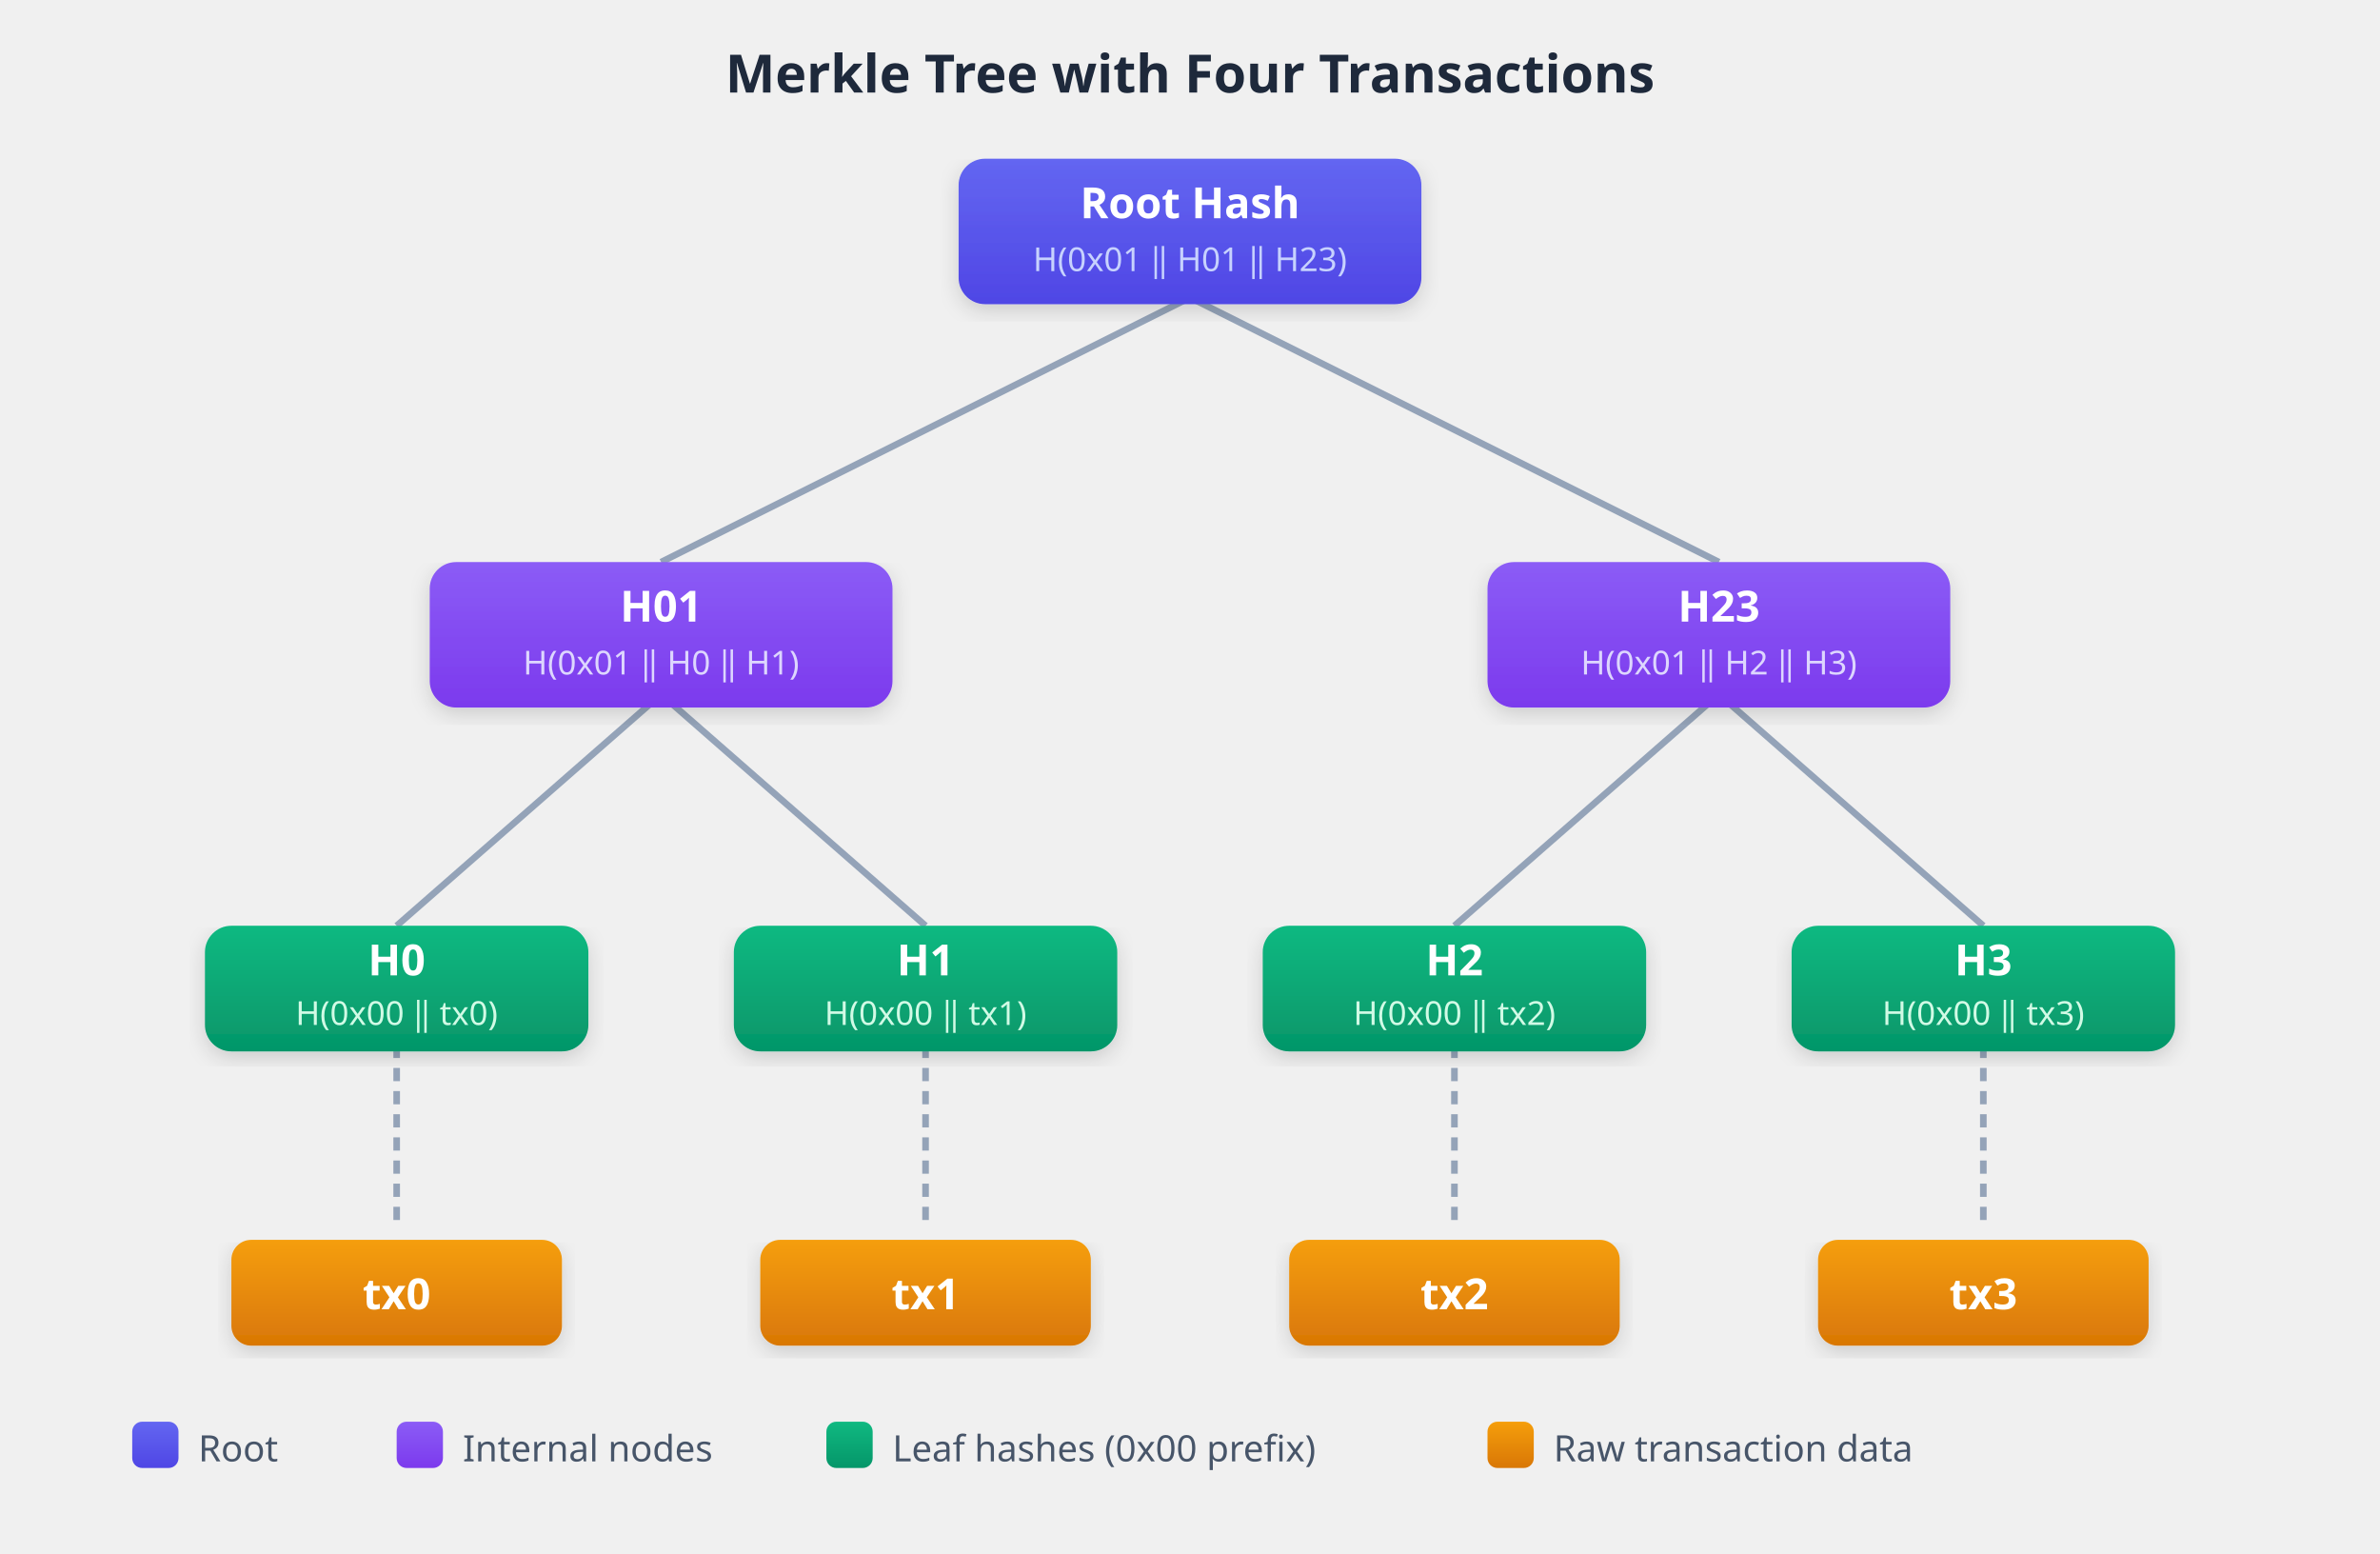
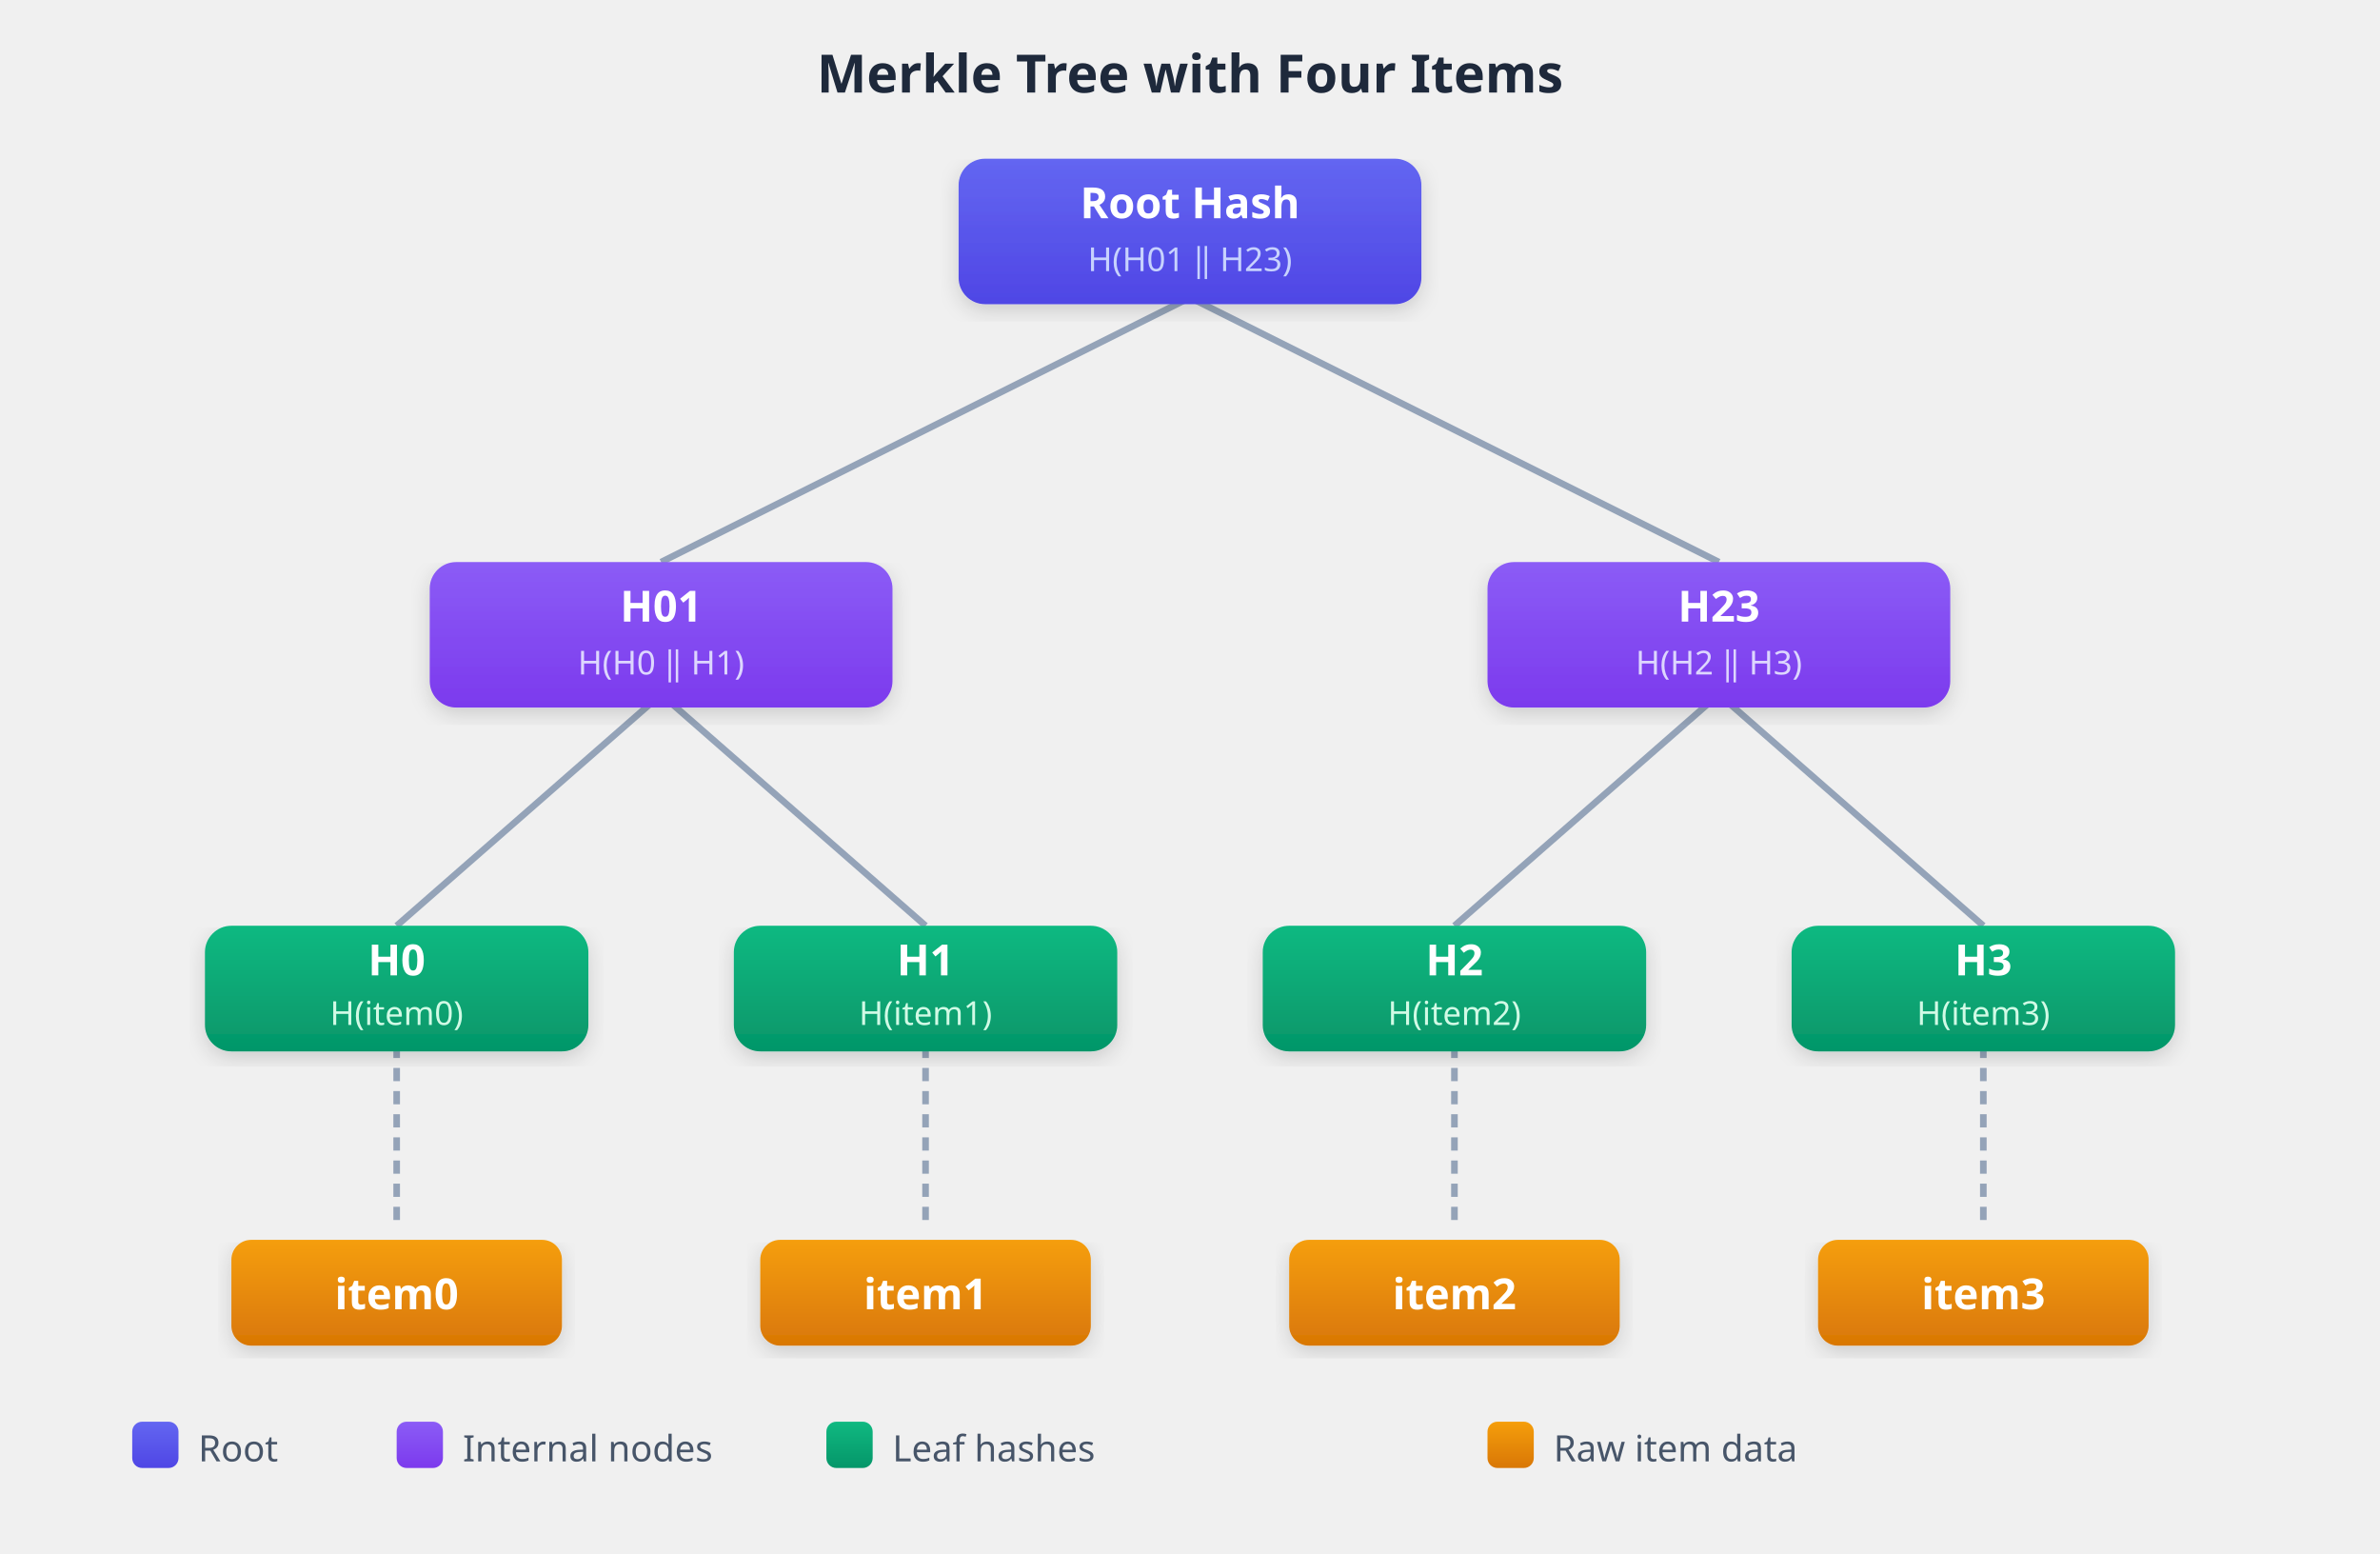
<svg xmlns="http://www.w3.org/2000/svg" viewBox="0 0 720 470" font-family="'Segoe UI', system-ui, -apple-system, sans-serif" font-size="13">
  <defs>
    <linearGradient id="rootGrad" x1="0" y1="0" x2="0" y2="1">
      <stop offset="0%" stop-color="#6366f1" />
      <stop offset="100%" stop-color="#4f46e5" />
    </linearGradient>
    <linearGradient id="intGrad" x1="0" y1="0" x2="0" y2="1">
      <stop offset="0%" stop-color="#8b5cf6" />
      <stop offset="100%" stop-color="#7c3aed" />
    </linearGradient>
    <linearGradient id="leafGrad" x1="0" y1="0" x2="0" y2="1">
      <stop offset="0%" stop-color="#10b981" />
      <stop offset="100%" stop-color="#059669" />
    </linearGradient>
    <linearGradient id="dataGrad" x1="0" y1="0" x2="0" y2="1">
      <stop offset="0%" stop-color="#f59e0b" />
      <stop offset="100%" stop-color="#d97706" />
    </linearGradient>
    <filter id="shadow" x="-4%" y="-4%" width="108%" height="116%">
      <feDropShadow dx="0" dy="2" stdDeviation="3" flood-opacity="0.15" />
    </filter>
  </defs>
-   <text x="360" y="28" text-anchor="middle" font-size="16" font-weight="600" fill="#1e293b">Merkle Tree with Four Transactions</text>
+   <text x="360" y="28" text-anchor="middle" font-size="16" font-weight="600" fill="#1e293b">Merkle Tree with Four Items</text>
  <g stroke="#94a3b8" stroke-width="2" fill="none">
    <line x1="360" y1="90" x2="200" y2="170" />
    <line x1="360" y1="90" x2="520" y2="170" />
    <line x1="200" y1="210" x2="120" y2="280" />
    <line x1="200" y1="210" x2="280" y2="280" />
    <line x1="520" y1="210" x2="440" y2="280" />
    <line x1="520" y1="210" x2="600" y2="280" />
    <line x1="120" y1="316" x2="120" y2="370" stroke-dasharray="4,3" />
    <line x1="280" y1="316" x2="280" y2="370" stroke-dasharray="4,3" />
    <line x1="440" y1="316" x2="440" y2="370" stroke-dasharray="4,3" />
    <line x1="600" y1="316" x2="600" y2="370" stroke-dasharray="4,3" />
  </g>
  <g filter="url(#shadow)">
    <rect x="290" y="48" width="140" height="44" rx="8" fill="url(#rootGrad)" />
    <text x="360" y="66" text-anchor="middle" fill="white" font-weight="600" font-size="13">Root Hash</text>
-     <text x="360" y="82" text-anchor="middle" fill="#c7d2fe" font-size="10">H(0x01 ‖ H01 ‖ H23)</text>
+     <text x="360" y="82" text-anchor="middle" fill="#c7d2fe" font-size="10">H(H01 ‖ H23)</text>
  </g>
  <g filter="url(#shadow)">
    <rect x="130" y="170" width="140" height="44" rx="8" fill="url(#intGrad)" />
    <text x="200" y="188" text-anchor="middle" fill="white" font-weight="600">H01</text>
-     <text x="200" y="204" text-anchor="middle" fill="#ddd6fe" font-size="10">H(0x01 ‖ H0 ‖ H1)</text>
+     <text x="200" y="204" text-anchor="middle" fill="#ddd6fe" font-size="10">H(H0 ‖ H1)</text>
  </g>
  <g filter="url(#shadow)">
    <rect x="450" y="170" width="140" height="44" rx="8" fill="url(#intGrad)" />
    <text x="520" y="188" text-anchor="middle" fill="white" font-weight="600">H23</text>
-     <text x="520" y="204" text-anchor="middle" fill="#ddd6fe" font-size="10">H(0x01 ‖ H2 ‖ H3)</text>
+     <text x="520" y="204" text-anchor="middle" fill="#ddd6fe" font-size="10">H(H2 ‖ H3)</text>
  </g>
  <g filter="url(#shadow)">
    <rect x="62" y="280" width="116" height="38" rx="8" fill="url(#leafGrad)" />
    <text x="120" y="295" text-anchor="middle" fill="white" font-weight="600">H0</text>
-     <text x="120" y="310" text-anchor="middle" fill="#d1fae5" font-size="10">H(0x00 ‖ tx0)</text>
+     <text x="120" y="310" text-anchor="middle" fill="#d1fae5" font-size="10">H(item0)</text>
  </g>
  <g filter="url(#shadow)">
    <rect x="222" y="280" width="116" height="38" rx="8" fill="url(#leafGrad)" />
    <text x="280" y="295" text-anchor="middle" fill="white" font-weight="600">H1</text>
-     <text x="280" y="310" text-anchor="middle" fill="#d1fae5" font-size="10">H(0x00 ‖ tx1)</text>
+     <text x="280" y="310" text-anchor="middle" fill="#d1fae5" font-size="10">H(item1)</text>
  </g>
  <g filter="url(#shadow)">
    <rect x="382" y="280" width="116" height="38" rx="8" fill="url(#leafGrad)" />
    <text x="440" y="295" text-anchor="middle" fill="white" font-weight="600">H2</text>
-     <text x="440" y="310" text-anchor="middle" fill="#d1fae5" font-size="10">H(0x00 ‖ tx2)</text>
+     <text x="440" y="310" text-anchor="middle" fill="#d1fae5" font-size="10">H(item2)</text>
  </g>
  <g filter="url(#shadow)">
    <rect x="542" y="280" width="116" height="38" rx="8" fill="url(#leafGrad)" />
    <text x="600" y="295" text-anchor="middle" fill="white" font-weight="600">H3</text>
-     <text x="600" y="310" text-anchor="middle" fill="#d1fae5" font-size="10">H(0x00 ‖ tx3)</text>
+     <text x="600" y="310" text-anchor="middle" fill="#d1fae5" font-size="10">H(item3)</text>
  </g>
  <g filter="url(#shadow)">
    <rect x="70" y="375" width="100" height="32" rx="6" fill="url(#dataGrad)" />
-     <text x="120" y="396" text-anchor="middle" fill="white" font-weight="600">tx0</text>
+     <text x="120" y="396" text-anchor="middle" fill="white" font-weight="600">item0</text>
  </g>
  <g filter="url(#shadow)">
    <rect x="230" y="375" width="100" height="32" rx="6" fill="url(#dataGrad)" />
-     <text x="280" y="396" text-anchor="middle" fill="white" font-weight="600">tx1</text>
+     <text x="280" y="396" text-anchor="middle" fill="white" font-weight="600">item1</text>
  </g>
  <g filter="url(#shadow)">
    <rect x="390" y="375" width="100" height="32" rx="6" fill="url(#dataGrad)" />
-     <text x="440" y="396" text-anchor="middle" fill="white" font-weight="600">tx2</text>
+     <text x="440" y="396" text-anchor="middle" fill="white" font-weight="600">item2</text>
  </g>
  <g filter="url(#shadow)">
    <rect x="550" y="375" width="100" height="32" rx="6" fill="url(#dataGrad)" />
-     <text x="600" y="396" text-anchor="middle" fill="white" font-weight="600">tx3</text>
+     <text x="600" y="396" text-anchor="middle" fill="white" font-weight="600">item3</text>
  </g>
  <g transform="translate(40, 430)">
    <rect x="0" y="0" width="14" height="14" rx="3" fill="url(#rootGrad)" />
    <text x="20" y="12" fill="#475569" font-size="11">Root</text>
    <rect x="80" y="0" width="14" height="14" rx="3" fill="url(#intGrad)" />
    <text x="100" y="12" fill="#475569" font-size="11">Internal nodes</text>
    <rect x="210" y="0" width="14" height="14" rx="3" fill="url(#leafGrad)" />
-     <text x="230" y="12" fill="#475569" font-size="11">Leaf hashes (0x00 prefix)</text>
+     <text x="230" y="12" fill="#475569" font-size="11">Leaf hashes</text>
    <rect x="410" y="0" width="14" height="14" rx="3" fill="url(#dataGrad)" />
-     <text x="430" y="12" fill="#475569" font-size="11">Raw transaction data</text>
+     <text x="430" y="12" fill="#475569" font-size="11">Raw item data</text>
  </g>
</svg>
